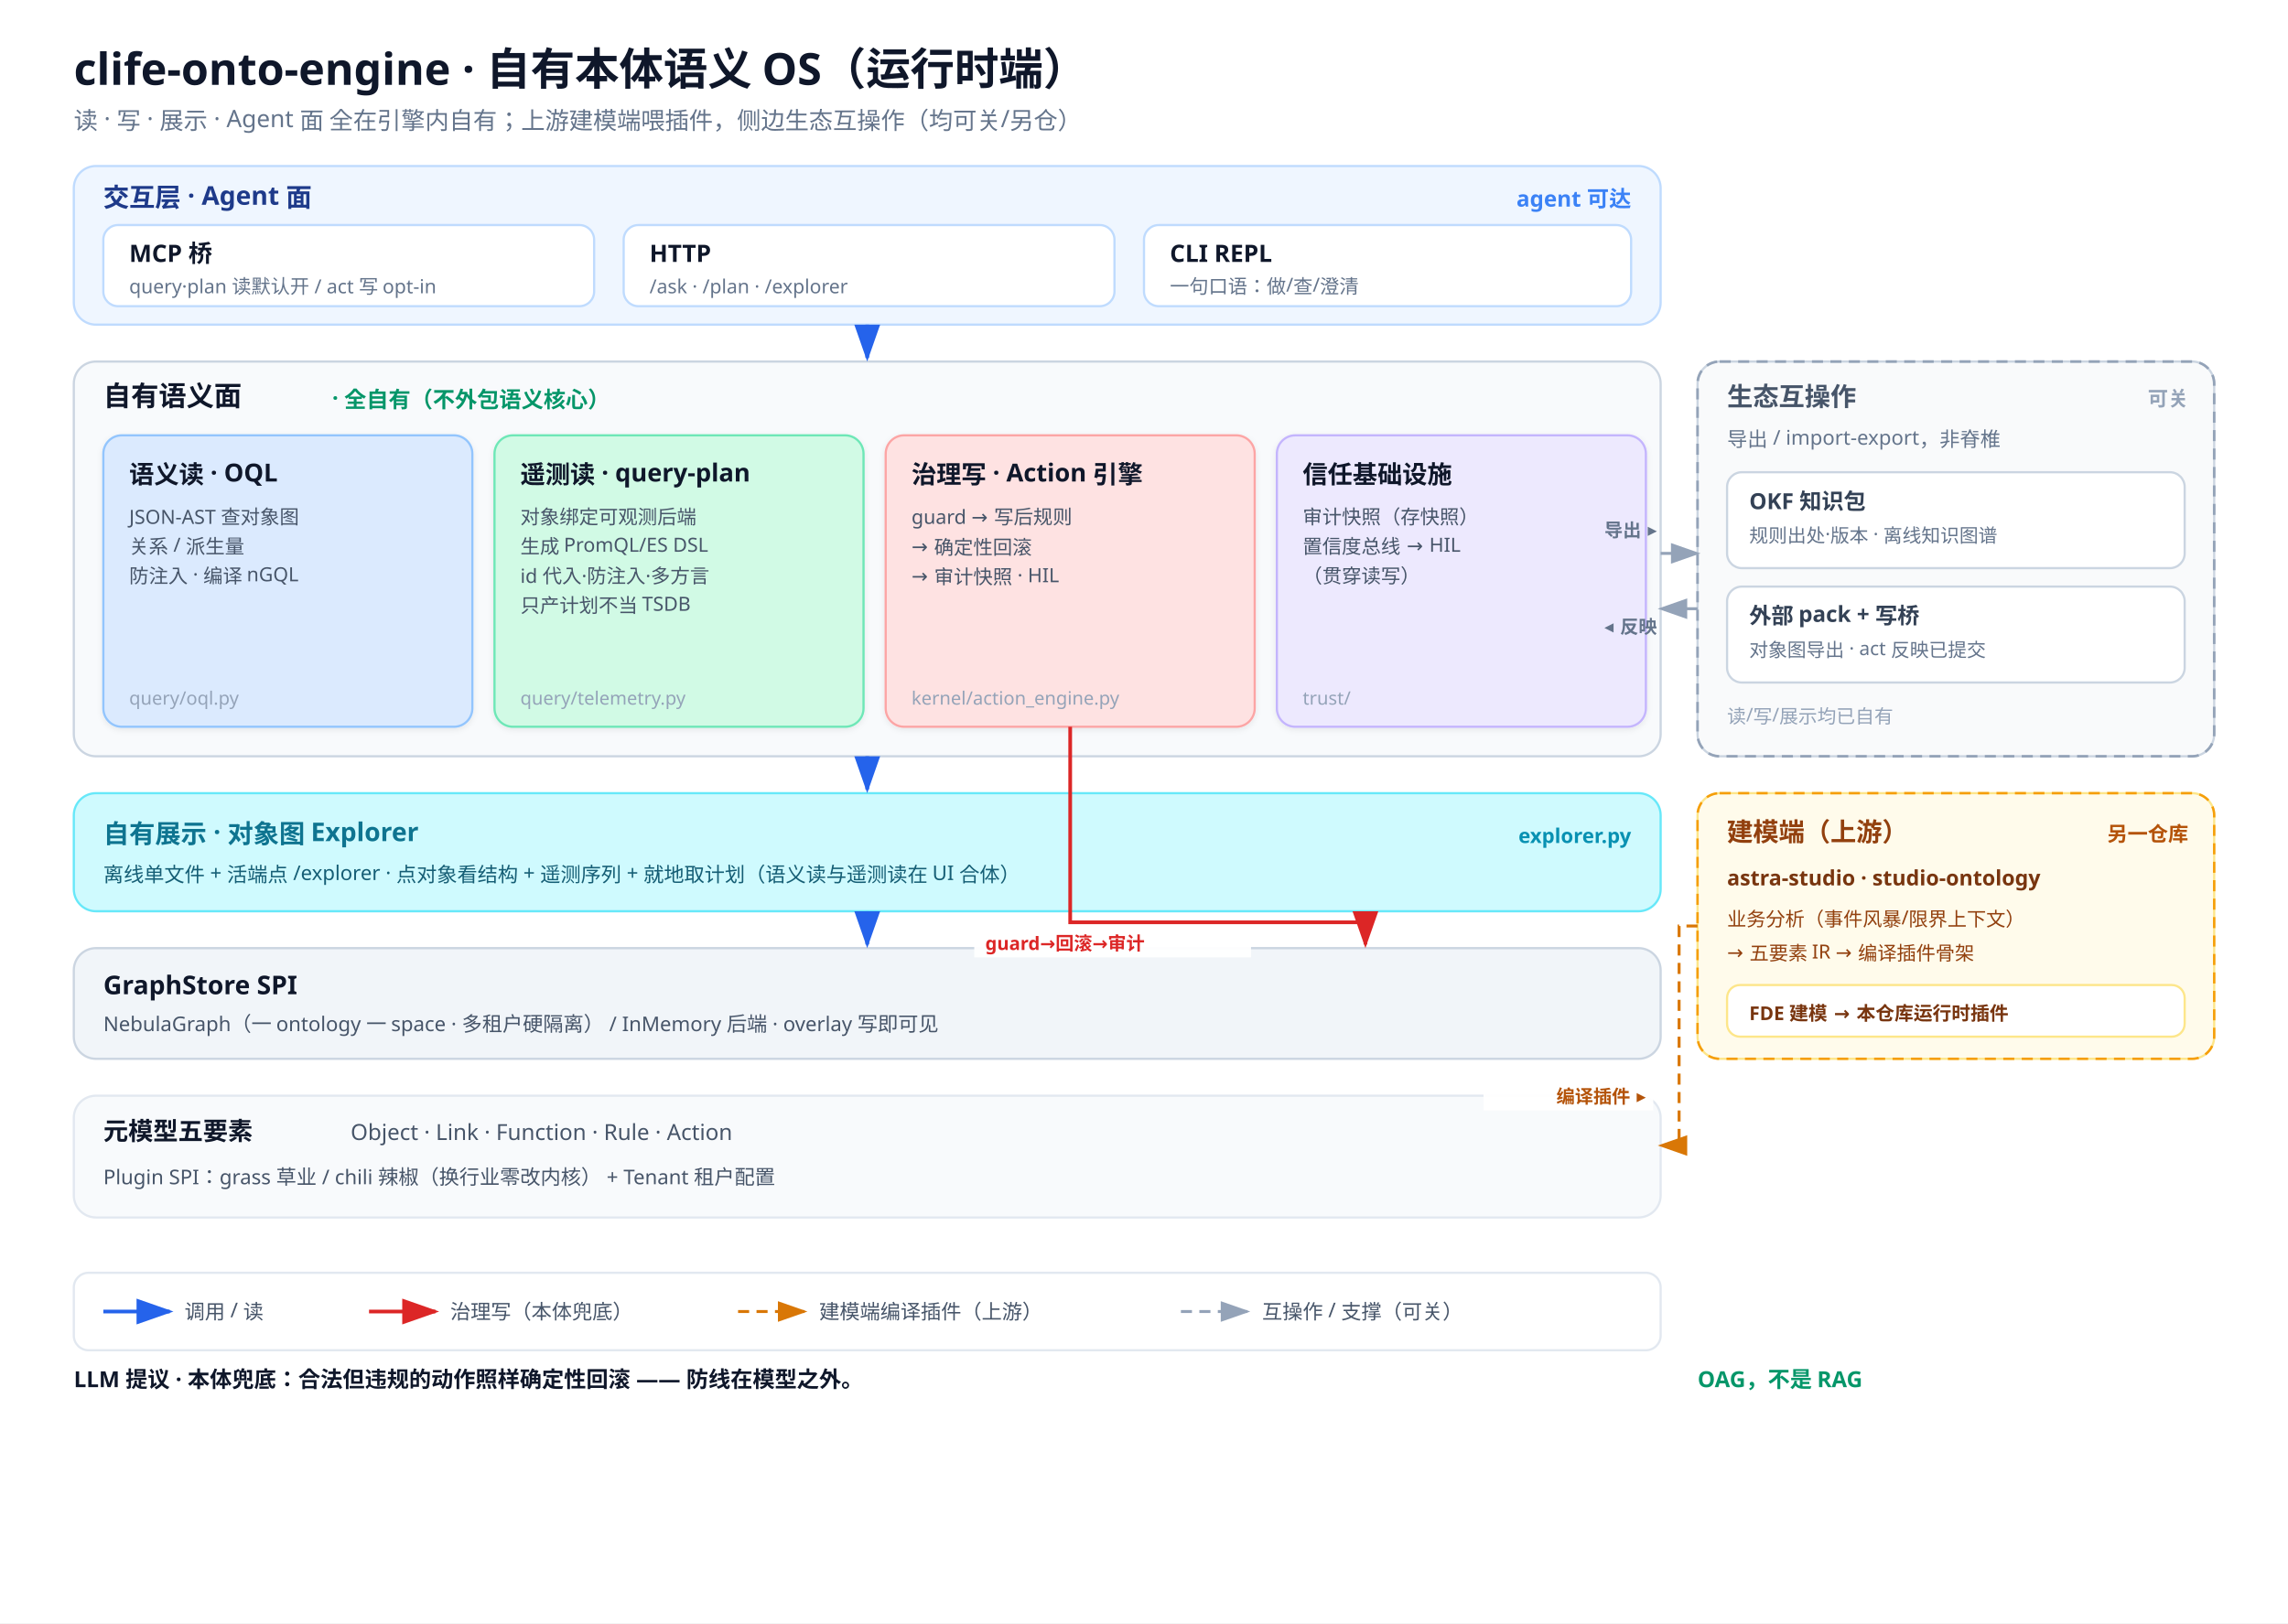
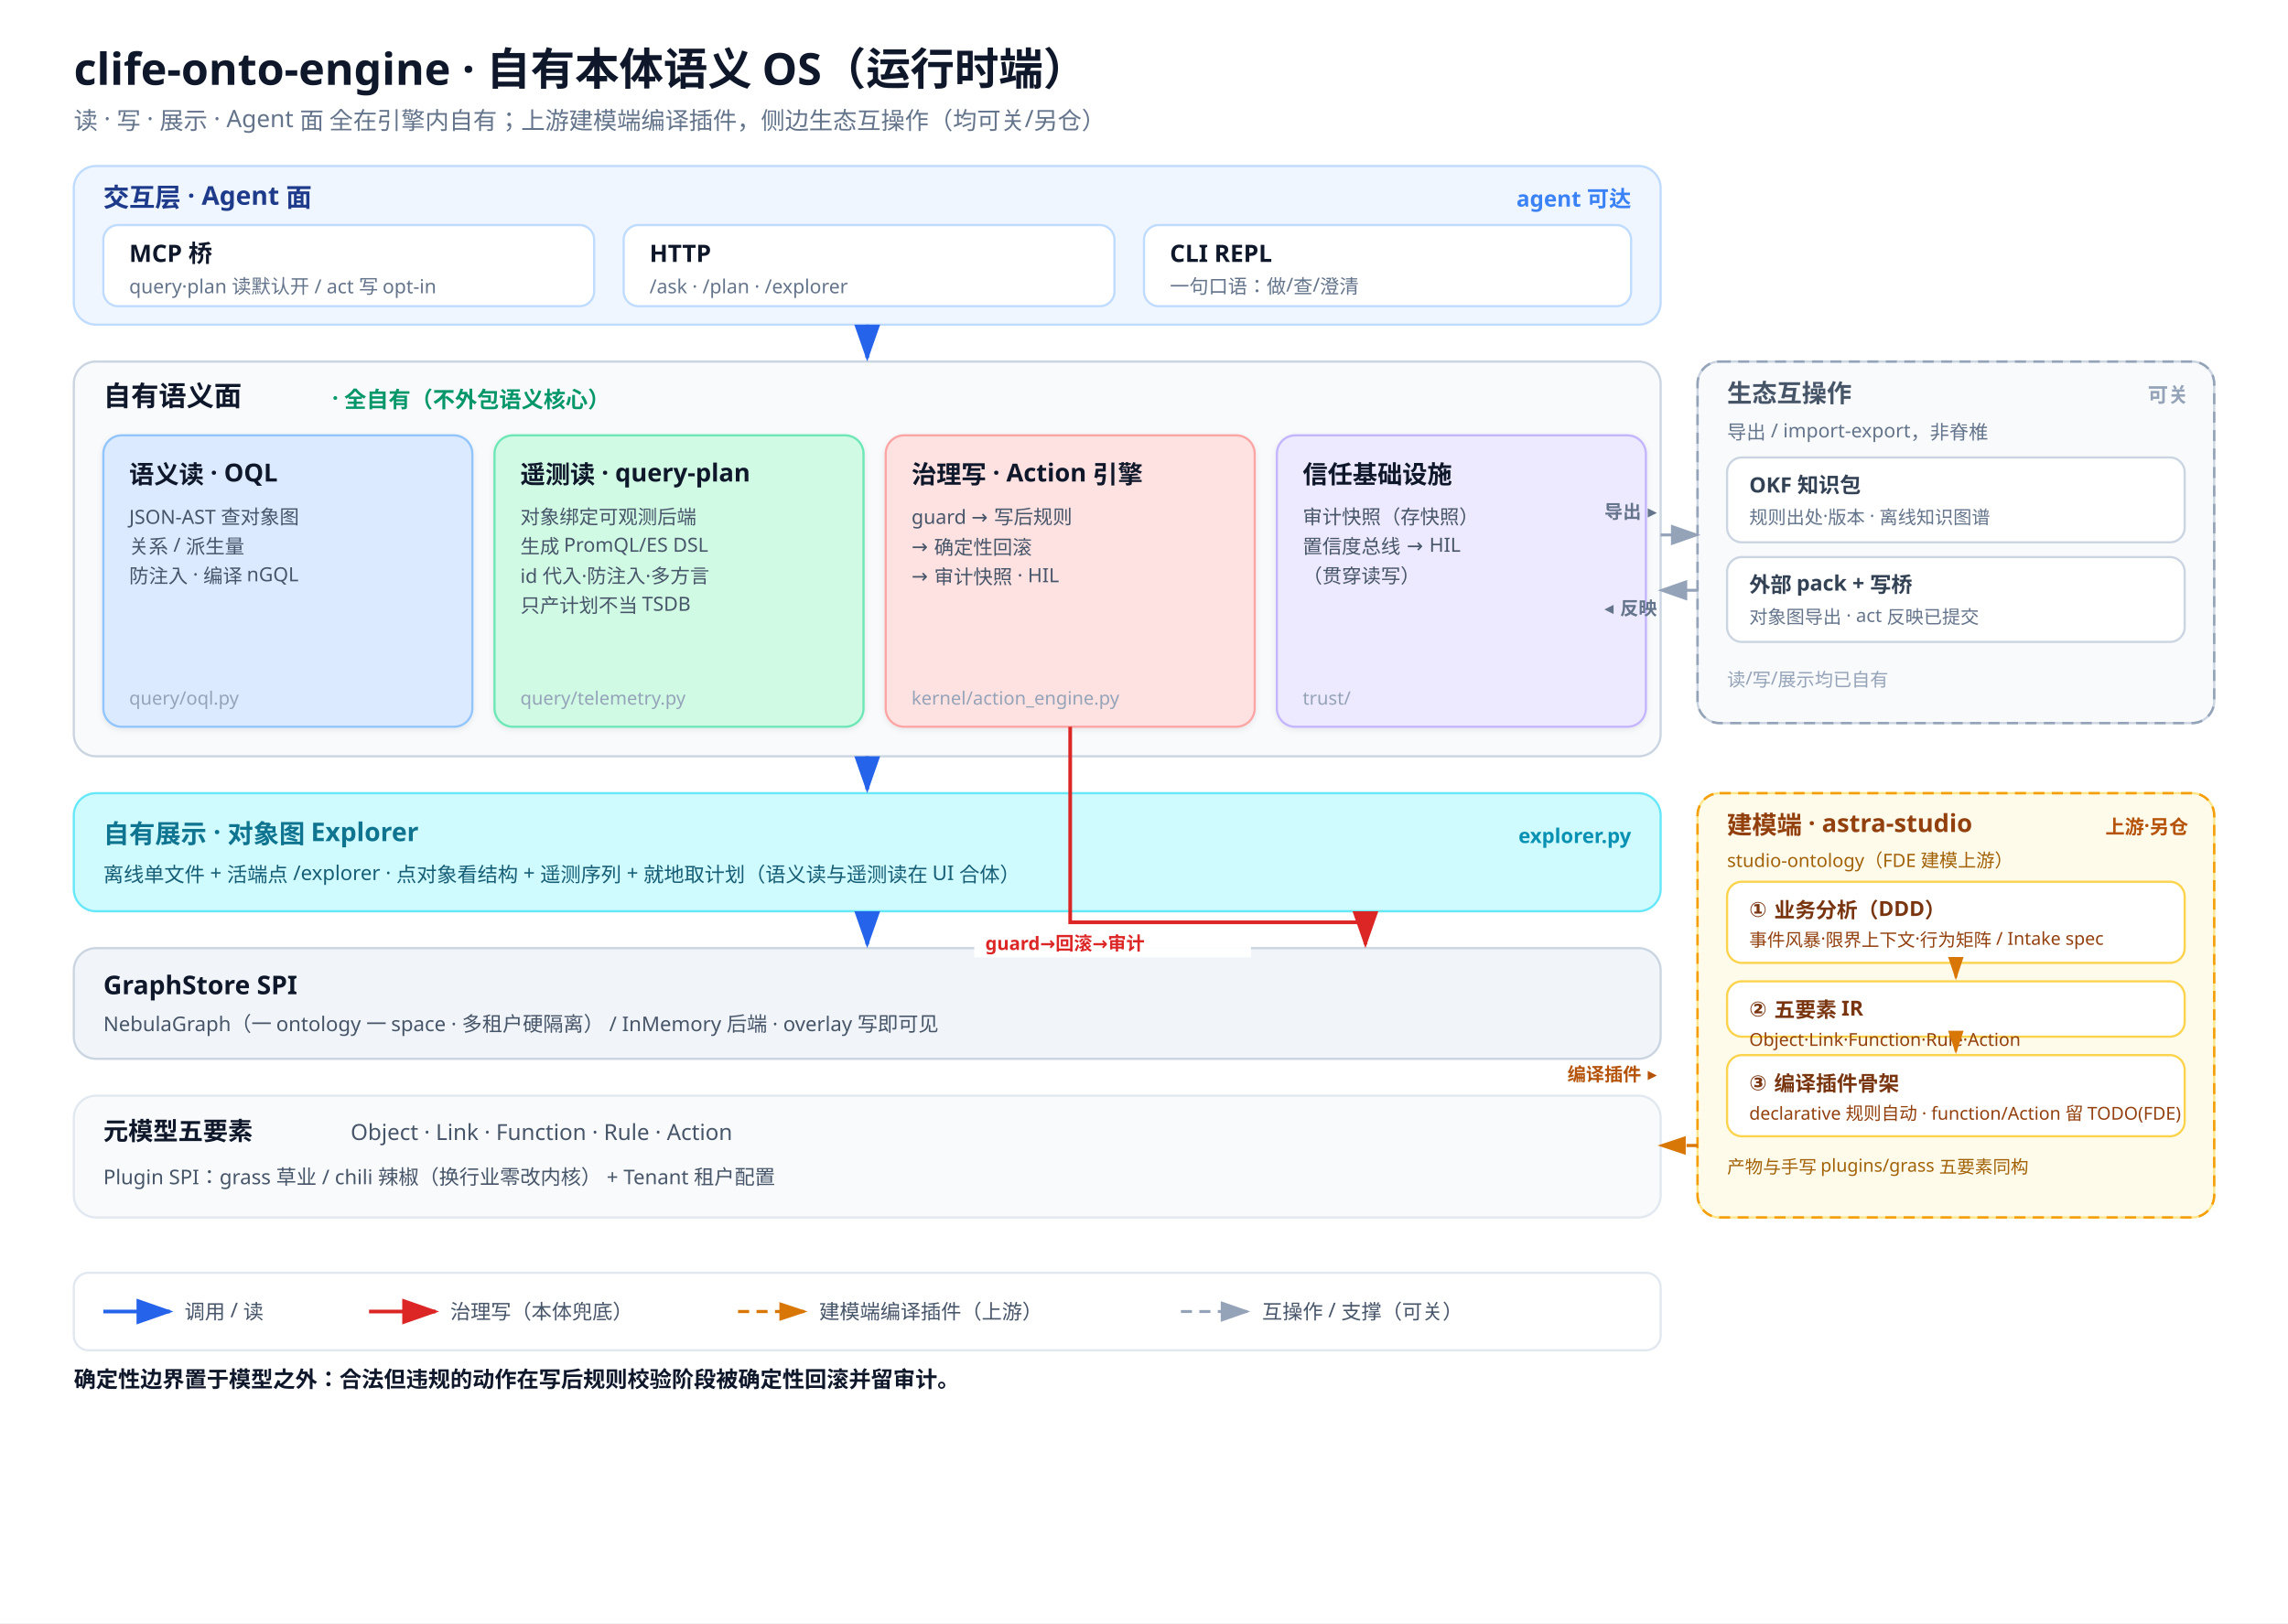
<svg xmlns="http://www.w3.org/2000/svg" viewBox="0 0 1240 880" font-family="PingFang SC, Hiragino Sans GB, Hiragino Kaku Gothic ProN, Microsoft YaHei, sans-serif">
  <defs>
    <marker id="ab" markerWidth="10" markerHeight="7" refX="9" refY="3.5" orient="auto">
      <path d="M0,0 L10,3.5 L0,7 Z" fill="#2563eb" />
    </marker>
    <marker id="ar" markerWidth="10" markerHeight="7" refX="9" refY="3.5" orient="auto">
      <path d="M0,0 L10,3.5 L0,7 Z" fill="#dc2626" />
    </marker>
    <marker id="ag" markerWidth="10" markerHeight="7" refX="9" refY="3.5" orient="auto">
      <path d="M0,0 L10,3.5 L0,7 Z" fill="#94a3b8" />
    </marker>
-     <marker id="am" markerWidth="10" markerHeight="7" refX="9" refY="3.5" orient="auto">
-       <path d="M0,0 L10,3.5 L0,7 Z" fill="#d97706" />
+     <marker id="am" markerWidth="9" markerHeight="6" refX="8" refY="3" orient="auto">
+       <path d="M0,0 L9,3 L0,6 Z" fill="#d97706" />
    </marker>
    <filter id="sh" x="-4%" y="-4%" width="108%" height="112%">
      <feDropShadow dx="0" dy="1" stdDeviation="1.5" flood-color="#0f172a" flood-opacity="0.08" />
    </filter>
  </defs>
  <rect width="1240" height="880" fill="#ffffff" />
  <text x="40" y="46" font-size="24" font-weight="700" fill="#0f172a">clife-onto-engine · 自有本体语义 OS（运行时端）</text>
-   <text x="40" y="70" font-size="13" fill="#64748b">读 · 写 · 展示 · Agent 面 全在引擎内自有；上游建模端喂插件，侧边生态互操作（均可关/另仓）</text>
+   <text x="40" y="70" font-size="13" fill="#64748b">读 · 写 · 展示 · Agent 面 全在引擎内自有；上游建模端编译插件，侧边生态互操作（均可关/另仓）</text>
  <rect x="40" y="90" width="860" height="86" rx="12" fill="#eff6ff" stroke="#bfdbfe" stroke-width="1.2" />
  <text x="56" y="112" font-size="14" font-weight="700" fill="#1e3a8a" text-anchor="start">交互层 · Agent 面</text>
  <text x="884" y="112" font-size="12" font-weight="600" fill="#3b82f6" text-anchor="end">agent 可达</text>
  <rect x="56" y="122" width="266" height="44" rx="8" fill="#ffffff" stroke="#bfdbfe" stroke-width="1.2" />
  <text x="70" y="142" font-size="13" font-weight="600" fill="#0f172a" text-anchor="start">MCP 桥</text>
  <text x="70" y="159" font-size="10.5" font-weight="400" fill="#64748b" text-anchor="start">query·plan 读默认开 / act 写 opt-in</text>
  <rect x="338" y="122" width="266" height="44" rx="8" fill="#ffffff" stroke="#bfdbfe" stroke-width="1.2" />
  <text x="352" y="142" font-size="13" font-weight="600" fill="#0f172a" text-anchor="start">HTTP</text>
  <text x="352" y="159" font-size="10.5" font-weight="400" fill="#64748b" text-anchor="start">/ask · /plan · /explorer</text>
  <rect x="620" y="122" width="264" height="44" rx="8" fill="#ffffff" stroke="#bfdbfe" stroke-width="1.2" />
  <text x="634" y="142" font-size="13" font-weight="600" fill="#0f172a" text-anchor="start">CLI REPL</text>
  <text x="634" y="159" font-size="10.5" font-weight="400" fill="#64748b" text-anchor="start">一句口语：做/查/澄清</text>
  <rect x="40" y="196" width="860" height="214" rx="12" fill="#f8fafc" stroke="#cbd5e1" stroke-width="1.2" />
  <text x="56" y="220" font-size="15" font-weight="700" fill="#0f172a" text-anchor="start">自有语义面</text>
  <text x="180" y="220" font-size="12" font-weight="600" fill="#059669" text-anchor="start">· 全自有（不外包语义核心）</text>
  <rect x="56" y="236" width="200" height="158" rx="10" fill="#dbeafe" stroke="#93c5fd" stroke-width="1.2" filter="url(#sh)" />
  <text x="70" y="262" font-size="13.5" font-weight="700" fill="#0f172a" text-anchor="start">语义读 · OQL</text>
  <text x="70" y="284" font-size="10.6" font-weight="400" fill="#475569" text-anchor="start">JSON-AST 查对象图</text>
  <text x="70" y="300" font-size="10.6" font-weight="400" fill="#475569" text-anchor="start">关系 / 派生量</text>
  <text x="70" y="316" font-size="10.6" font-weight="400" fill="#475569" text-anchor="start">防注入 · 编译 nGQL</text>
  <text x="70" y="382" font-size="10" font-weight="500" fill="#94a3b8" text-anchor="start">query/oql.py</text>
  <rect x="268" y="236" width="200" height="158" rx="10" fill="#d1fae5" stroke="#6ee7b7" stroke-width="1.2" filter="url(#sh)" />
  <text x="282" y="262" font-size="13.5" font-weight="700" fill="#0f172a" text-anchor="start">遥测读 · query-plan</text>
  <text x="282" y="284" font-size="10.6" font-weight="400" fill="#475569" text-anchor="start">对象绑定可观测后端</text>
  <text x="282" y="300" font-size="10.6" font-weight="400" fill="#475569" text-anchor="start">生成 PromQL/ES DSL</text>
  <text x="282" y="316" font-size="10.6" font-weight="400" fill="#475569" text-anchor="start">id 代入·防注入·多方言</text>
  <text x="282" y="332" font-size="10.6" font-weight="400" fill="#475569" text-anchor="start">只产计划不当 TSDB</text>
  <text x="282" y="382" font-size="10" font-weight="500" fill="#94a3b8" text-anchor="start">query/telemetry.py</text>
  <rect x="480" y="236" width="200" height="158" rx="10" fill="#fee2e2" stroke="#fca5a5" stroke-width="1.2" filter="url(#sh)" />
  <text x="494" y="262" font-size="13.5" font-weight="700" fill="#0f172a" text-anchor="start">治理写 · Action 引擎</text>
  <text x="494" y="284" font-size="10.6" font-weight="400" fill="#475569" text-anchor="start">guard → 写后规则</text>
  <text x="494" y="300" font-size="10.6" font-weight="400" fill="#475569" text-anchor="start">→ 确定性回滚</text>
  <text x="494" y="316" font-size="10.6" font-weight="400" fill="#475569" text-anchor="start">→ 审计快照 · HIL</text>
  <text x="494" y="382" font-size="10" font-weight="500" fill="#94a3b8" text-anchor="start">kernel/action_engine.py</text>
  <rect x="692" y="236" width="200" height="158" rx="10" fill="#ede9fe" stroke="#c4b5fd" stroke-width="1.2" filter="url(#sh)" />
  <text x="706" y="262" font-size="13.5" font-weight="700" fill="#0f172a" text-anchor="start">信任基础设施</text>
  <text x="706" y="284" font-size="10.6" font-weight="400" fill="#475569" text-anchor="start">审计快照（存快照）</text>
  <text x="706" y="300" font-size="10.6" font-weight="400" fill="#475569" text-anchor="start">置信度总线 → HIL</text>
  <text x="706" y="316" font-size="10.6" font-weight="400" fill="#475569" text-anchor="start">（贯穿读写）</text>
  <text x="706" y="382" font-size="10" font-weight="500" fill="#94a3b8" text-anchor="start">trust/</text>
  <rect x="40" y="430" width="860" height="64" rx="12" fill="#cffafe" stroke="#67e8f9" stroke-width="1.2" />
  <text x="56" y="457" font-size="14" font-weight="700" fill="#0e7490" text-anchor="start">自有展示 · 对象图 Explorer</text>
  <text x="56" y="478" font-size="11" font-weight="400" fill="#155e75" text-anchor="start">离线单文件 + 活端点 /explorer · 点对象看结构 + 遥测序列 + 就地取计划（语义读与遥测读在 UI 合体）</text>
  <text x="884" y="457" font-size="11" font-weight="600" fill="#0891b2" text-anchor="end">explorer.py</text>
  <rect x="40" y="514" width="860" height="60" rx="12" fill="#f1f5f9" stroke="#cbd5e1" stroke-width="1.2" />
  <text x="56" y="539" font-size="14" font-weight="700" fill="#0f172a" text-anchor="start">GraphStore SPI</text>
  <text x="56" y="559" font-size="11" font-weight="400" fill="#475569" text-anchor="start">NebulaGraph（一 ontology 一 space · 多租户硬隔离） / InMemory 后端 · overlay 写即可见</text>
  <rect x="40" y="594" width="860" height="66" rx="12" fill="#f8fafc" stroke="#e2e8f0" stroke-width="1.2" />
  <text x="56" y="618" font-size="13.5" font-weight="700" fill="#0f172a" text-anchor="start">元模型五要素</text>
  <text x="190" y="618" font-size="12" font-weight="400" fill="#475569" text-anchor="start">Object · Link · Function · Rule · Action</text>
  <text x="56" y="642" font-size="11" font-weight="400" fill="#475569" text-anchor="start">Plugin SPI：grass 草业 / chili 辣椒（换行业零改内核）  +  Tenant 租户配置</text>
-   <rect x="920" y="196" width="280" height="214" rx="12" fill="#f9fafb" stroke="#cbd5e1" stroke-width="1.2" />
-   <rect x="920" y="196" width="280" height="214" rx="12" fill="none" stroke="#94a3b8" stroke-width="1.4" stroke-dasharray="6,4" />
-   <text x="936" y="220" font-size="14" font-weight="700" fill="#475569" text-anchor="start">生态互操作</text>
-   <text x="1186" y="220" font-size="11" font-weight="600" fill="#94a3b8" text-anchor="end">可关</text>
-   <text x="936" y="242" font-size="11" font-weight="400" fill="#64748b" text-anchor="start">导出 / import-export，非脊椎</text>
-   <rect x="936" y="256" width="248" height="52" rx="8" fill="#ffffff" stroke="#cbd5e1" stroke-width="1.2" />
-   <text x="948" y="276" font-size="12" font-weight="600" fill="#334155" text-anchor="start">OKF 知识包</text>
-   <text x="948" y="294" font-size="10.3" font-weight="400" fill="#64748b" text-anchor="start">规则出处·版本 · 离线知识图谱</text>
-   <rect x="936" y="318" width="248" height="52" rx="8" fill="#ffffff" stroke="#cbd5e1" stroke-width="1.2" />
-   <text x="948" y="338" font-size="12" font-weight="600" fill="#334155" text-anchor="start">外部 pack + 写桥</text>
-   <text x="948" y="356" font-size="10.3" font-weight="400" fill="#64748b" text-anchor="start">对象图导出 · act 反映已提交</text>
-   <text x="936" y="392" font-size="10.3" font-weight="400" fill="#94a3b8" text-anchor="start">读/写/展示均已自有</text>
-   <rect x="920" y="430" width="280" height="144" rx="12" fill="#fffbeb" stroke="#fde68a" stroke-width="1.2" />
-   <rect x="920" y="430" width="280" height="144" rx="12" fill="none" stroke="#f59e0b" stroke-width="1.3" stroke-dasharray="6,4" />
-   <text x="936" y="456" font-size="14" font-weight="700" fill="#92400e" text-anchor="start">建模端（上游）</text>
-   <text x="1186" y="456" font-size="11" font-weight="600" fill="#b45309" text-anchor="end">另一仓库</text>
-   <text x="936" y="480" font-size="11.5" font-weight="600" fill="#78350f" text-anchor="start">astra-studio · studio-ontology</text>
-   <text x="936" y="502" font-size="10.5" font-weight="400" fill="#92400e" text-anchor="start">业务分析（事件风暴/限界上下文）</text>
-   <text x="936" y="520" font-size="10.5" font-weight="400" fill="#92400e" text-anchor="start">→ 五要素 IR → 编译插件骨架</text>
-   <rect x="936" y="534" width="248" height="28" rx="7" fill="#ffffff" stroke="#fde68a" stroke-width="1.2" />
-   <text x="948" y="553" font-size="10.3" font-weight="600" fill="#78350f" text-anchor="start">FDE 建模 → 本仓库运行时插件</text>
+   <rect x="920" y="196" width="280" height="196" rx="12" fill="#f9fafb" stroke="#cbd5e1" stroke-width="1.2" />
+   <rect x="920" y="196" width="280" height="196" rx="12" fill="none" stroke="#94a3b8" stroke-width="1.3" stroke-dasharray="6,4" />
+   <text x="936" y="218" font-size="13.5" font-weight="700" fill="#475569" text-anchor="start">生态互操作</text>
+   <text x="1186" y="218" font-size="11" font-weight="600" fill="#94a3b8" text-anchor="end">可关</text>
+   <text x="936" y="238" font-size="10.5" font-weight="400" fill="#64748b" text-anchor="start">导出 / import-export，非脊椎</text>
+   <rect x="936" y="248" width="248" height="46" rx="8" fill="#ffffff" stroke="#cbd5e1" stroke-width="1.2" />
+   <text x="948" y="267" font-size="11.5" font-weight="600" fill="#334155" text-anchor="start">OKF 知识包</text>
+   <text x="948" y="284" font-size="10" font-weight="400" fill="#64748b" text-anchor="start">规则出处·版本 · 离线知识图谱</text>
+   <rect x="936" y="302" width="248" height="46" rx="8" fill="#ffffff" stroke="#cbd5e1" stroke-width="1.2" />
+   <text x="948" y="321" font-size="11.5" font-weight="600" fill="#334155" text-anchor="start">外部 pack + 写桥</text>
+   <text x="948" y="338" font-size="10" font-weight="400" fill="#64748b" text-anchor="start">对象图导出 · act 反映已提交</text>
+   <text x="936" y="372" font-size="10" font-weight="400" fill="#94a3b8" text-anchor="start">读/写/展示均已自有</text>
+   <rect x="920" y="430" width="280" height="230" rx="12" fill="#fffbeb" stroke="#fde68a" stroke-width="1.2" />
+   <rect x="920" y="430" width="280" height="230" rx="12" fill="none" stroke="#f59e0b" stroke-width="1.3" stroke-dasharray="6,4" />
+   <text x="936" y="452" font-size="13.5" font-weight="700" fill="#92400e" text-anchor="start">建模端 · astra-studio</text>
+   <text x="1186" y="452" font-size="10.5" font-weight="600" fill="#b45309" text-anchor="end">上游·另仓</text>
+   <text x="936" y="470" font-size="10" font-weight="400" fill="#a16207" text-anchor="start">studio-ontology（FDE 建模上游）</text>
+   <rect x="936" y="478" width="248" height="44" rx="8" fill="#ffffff" stroke="#fcd34d" stroke-width="1.2" />
+   <text x="948" y="497" font-size="11.3" font-weight="700" fill="#78350f" text-anchor="start">① 业务分析（DDD）</text>
+   <text x="948" y="513" font-size="9.7" font-weight="400" fill="#92400e" text-anchor="start">事件风暴·限界上下文·行为矩阵 / Intake spec</text>
+   <line x1="1060" y1="522" x2="1060" y2="530" stroke="#d97706" stroke-width="1.4" marker-end="url(#am)" />
+   <rect x="936" y="532" width="248" height="30" rx="8" fill="#ffffff" stroke="#fcd34d" stroke-width="1.2" />
+   <text x="948" y="551" font-size="11.3" font-weight="700" fill="#78350f" text-anchor="start">② 五要素 IR</text>
+   <text x="948" y="567" font-size="9.7" font-weight="400" fill="#92400e" text-anchor="start">Object·Link·Function·Rule·Action</text>
+   <line x1="1060" y1="562" x2="1060" y2="570" stroke="#d97706" stroke-width="1.4" marker-end="url(#am)" />
+   <rect x="936" y="572" width="248" height="44" rx="8" fill="#ffffff" stroke="#fcd34d" stroke-width="1.2" />
+   <text x="948" y="591" font-size="11.3" font-weight="700" fill="#78350f" text-anchor="start">③ 编译插件骨架</text>
+   <text x="948" y="607" font-size="9.7" font-weight="400" fill="#92400e" text-anchor="start">declarative 规则自动 · function/Action 留 TODO(FDE)</text>
+   <text x="936" y="636" font-size="9.7" font-weight="400" fill="#a16207" text-anchor="start">产物与手写 plugins/grass 五要素同构</text>
  <line x1="470" y1="176" x2="470" y2="194" stroke="#2563eb" stroke-width="2" marker-end="url(#ab)" />
  <line x1="470" y1="410" x2="470" y2="428" stroke="#2563eb" stroke-width="2" marker-end="url(#ab)" />
  <line x1="470" y1="494" x2="470" y2="512" stroke="#2563eb" stroke-width="2" marker-end="url(#ab)" />
  <path d="M580,394 L580,500 L740,500 L740,512" fill="none" stroke="#dc2626" stroke-width="2" marker-end="url(#ar)" />
  <rect x="528" y="503" width="150" height="16" fill="#ffffff" opacity="0.95" />
  <text x="534" y="515" font-size="10" font-weight="600" fill="#dc2626" text-anchor="start">guard→回滚→审计</text>
-   <path d="M920,502 L910,502 L910,621 L900,621" fill="none" stroke="#d97706" stroke-width="1.6" stroke-dasharray="6,4" marker-end="url(#am)" />
-   <rect x="804" y="586" width="92" height="16" fill="#ffffff" opacity="0.95" />
-   <text x="892" y="598" font-size="10" font-weight="600" fill="#b45309" text-anchor="end">编译插件 ▸</text>
-   <line x1="900" y1="300" x2="920" y2="300" stroke="#94a3b8" stroke-width="1.6" stroke-dasharray="6,4" marker-end="url(#ag)" />
-   <line x1="920" y1="330" x2="900" y2="330" stroke="#94a3b8" stroke-width="1.6" stroke-dasharray="6,4" marker-end="url(#ag)" />
-   <text x="898" y="291" font-size="10" font-weight="600" fill="#64748b" text-anchor="end">导出 ▸</text>
-   <text x="898" y="343" font-size="10" font-weight="600" fill="#64748b" text-anchor="end">◂ 反映</text>
+   <line x1="920" y1="621" x2="900" y2="621" stroke="#d97706" stroke-width="1.7" stroke-dasharray="6,4" marker-end="url(#am)" />
+   <text x="898" y="586" font-size="10" font-weight="600" fill="#b45309" text-anchor="end">编译插件 ▸</text>
+   <line x1="900" y1="290" x2="920" y2="290" stroke="#94a3b8" stroke-width="1.6" stroke-dasharray="6,4" marker-end="url(#ag)" />
+   <line x1="920" y1="320" x2="900" y2="320" stroke="#94a3b8" stroke-width="1.6" stroke-dasharray="6,4" marker-end="url(#ag)" />
+   <text x="898" y="281" font-size="10" font-weight="600" fill="#64748b" text-anchor="end">导出 ▸</text>
+   <text x="898" y="333" font-size="10" font-weight="600" fill="#64748b" text-anchor="end">◂ 反映</text>
  <rect x="40" y="690" width="860" height="42" rx="8" fill="#ffffff" stroke="#e2e8f0" stroke-width="1.2" />
  <line x1="56" y1="711" x2="92" y2="711" stroke="#2563eb" stroke-width="2" marker-end="url(#ab)" />
  <text x="100" y="715" font-size="11" font-weight="400" fill="#475569" text-anchor="start">调用 / 读</text>
  <line x1="200" y1="711" x2="236" y2="711" stroke="#dc2626" stroke-width="2" marker-end="url(#ar)" />
  <text x="244" y="715" font-size="11" font-weight="400" fill="#475569" text-anchor="start">治理写（本体兜底）</text>
-   <line x1="400" y1="711" x2="436" y2="711" stroke="#d97706" stroke-width="1.6" stroke-dasharray="6,4" marker-end="url(#am)" />
+   <line x1="400" y1="711" x2="436" y2="711" stroke="#d97706" stroke-width="1.7" stroke-dasharray="6,4" marker-end="url(#am)" />
  <text x="444" y="715" font-size="11" font-weight="400" fill="#475569" text-anchor="start">建模端编译插件（上游）</text>
  <line x1="640" y1="711" x2="676" y2="711" stroke="#94a3b8" stroke-width="1.6" stroke-dasharray="6,4" marker-end="url(#ag)" />
  <text x="684" y="715" font-size="11" font-weight="400" fill="#475569" text-anchor="start">互操作 / 支撑（可关）</text>
-   <text x="40" y="752" font-size="12" font-weight="600" fill="#0f172a" text-anchor="start">LLM 提议 · 本体兜底：合法但违规的动作照样确定性回滚 —— 防线在模型之外。</text>
-   <text x="920" y="752" font-size="12" font-weight="700" fill="#059669" text-anchor="start">OAG，不是 RAG</text>
+   <text x="40" y="752" font-size="12" font-weight="600" fill="#0f172a" text-anchor="start">确定性边界置于模型之外：合法但违规的动作在写后规则校验阶段被确定性回滚并留审计。</text>
</svg>
